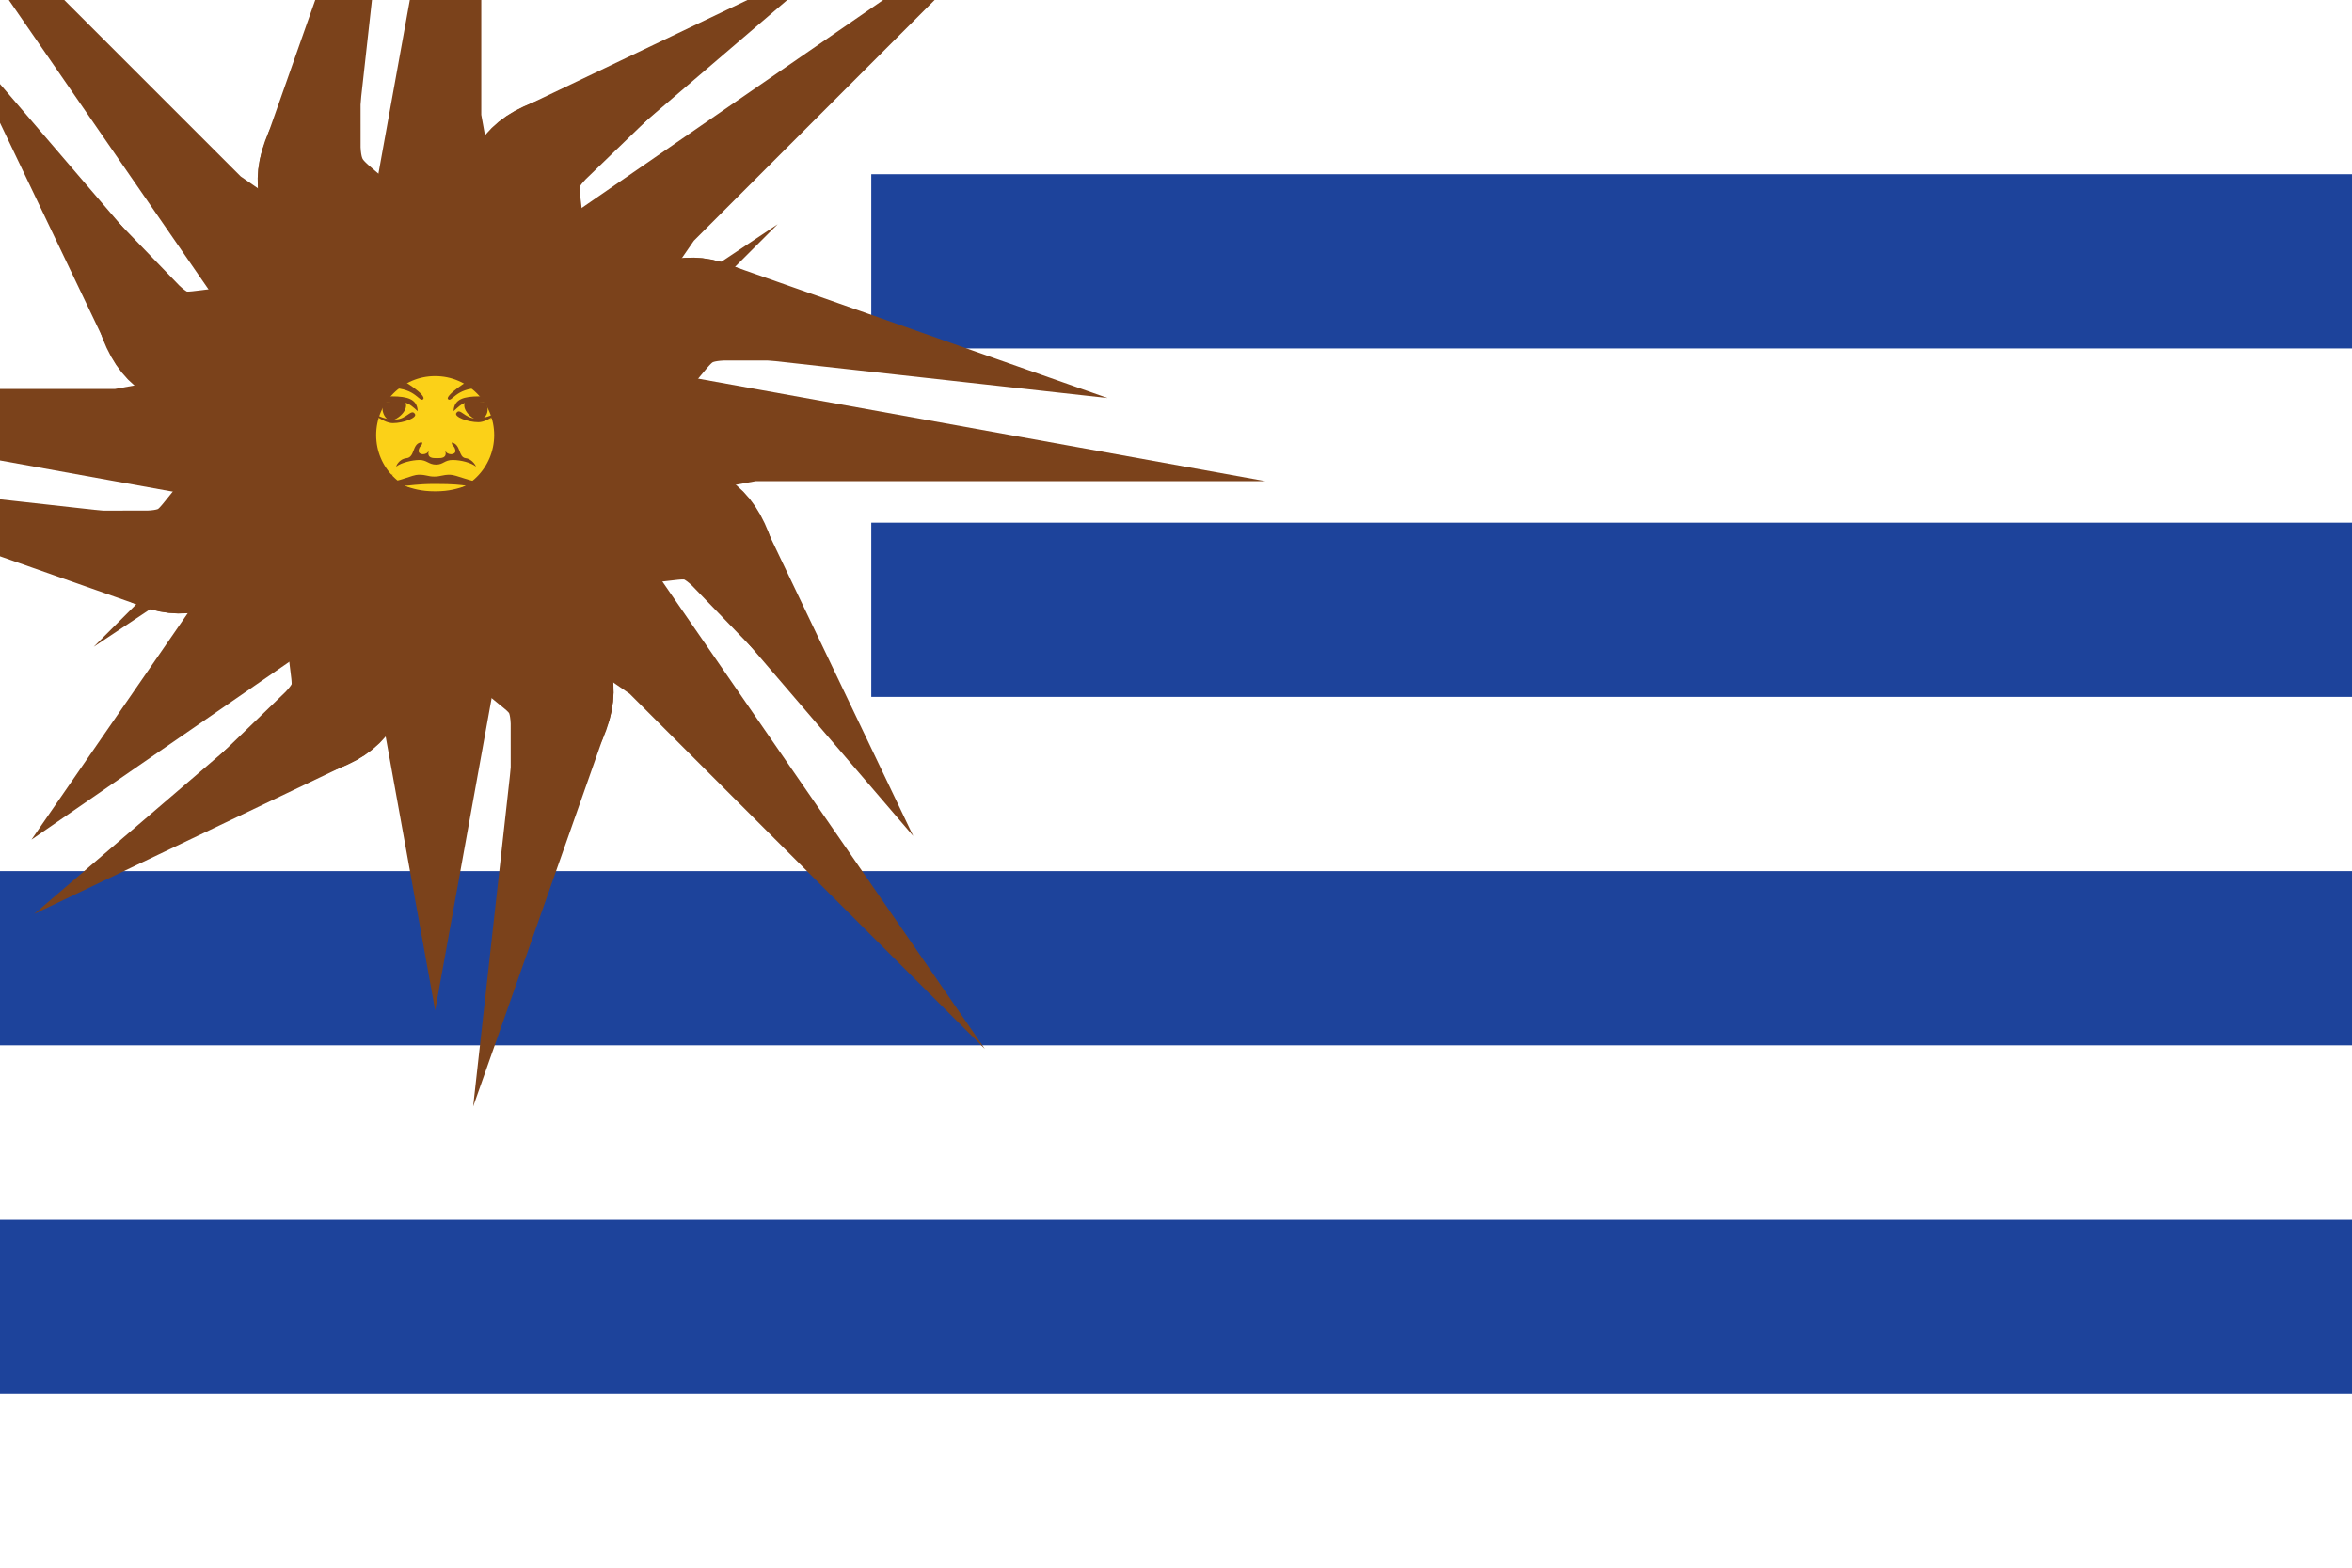
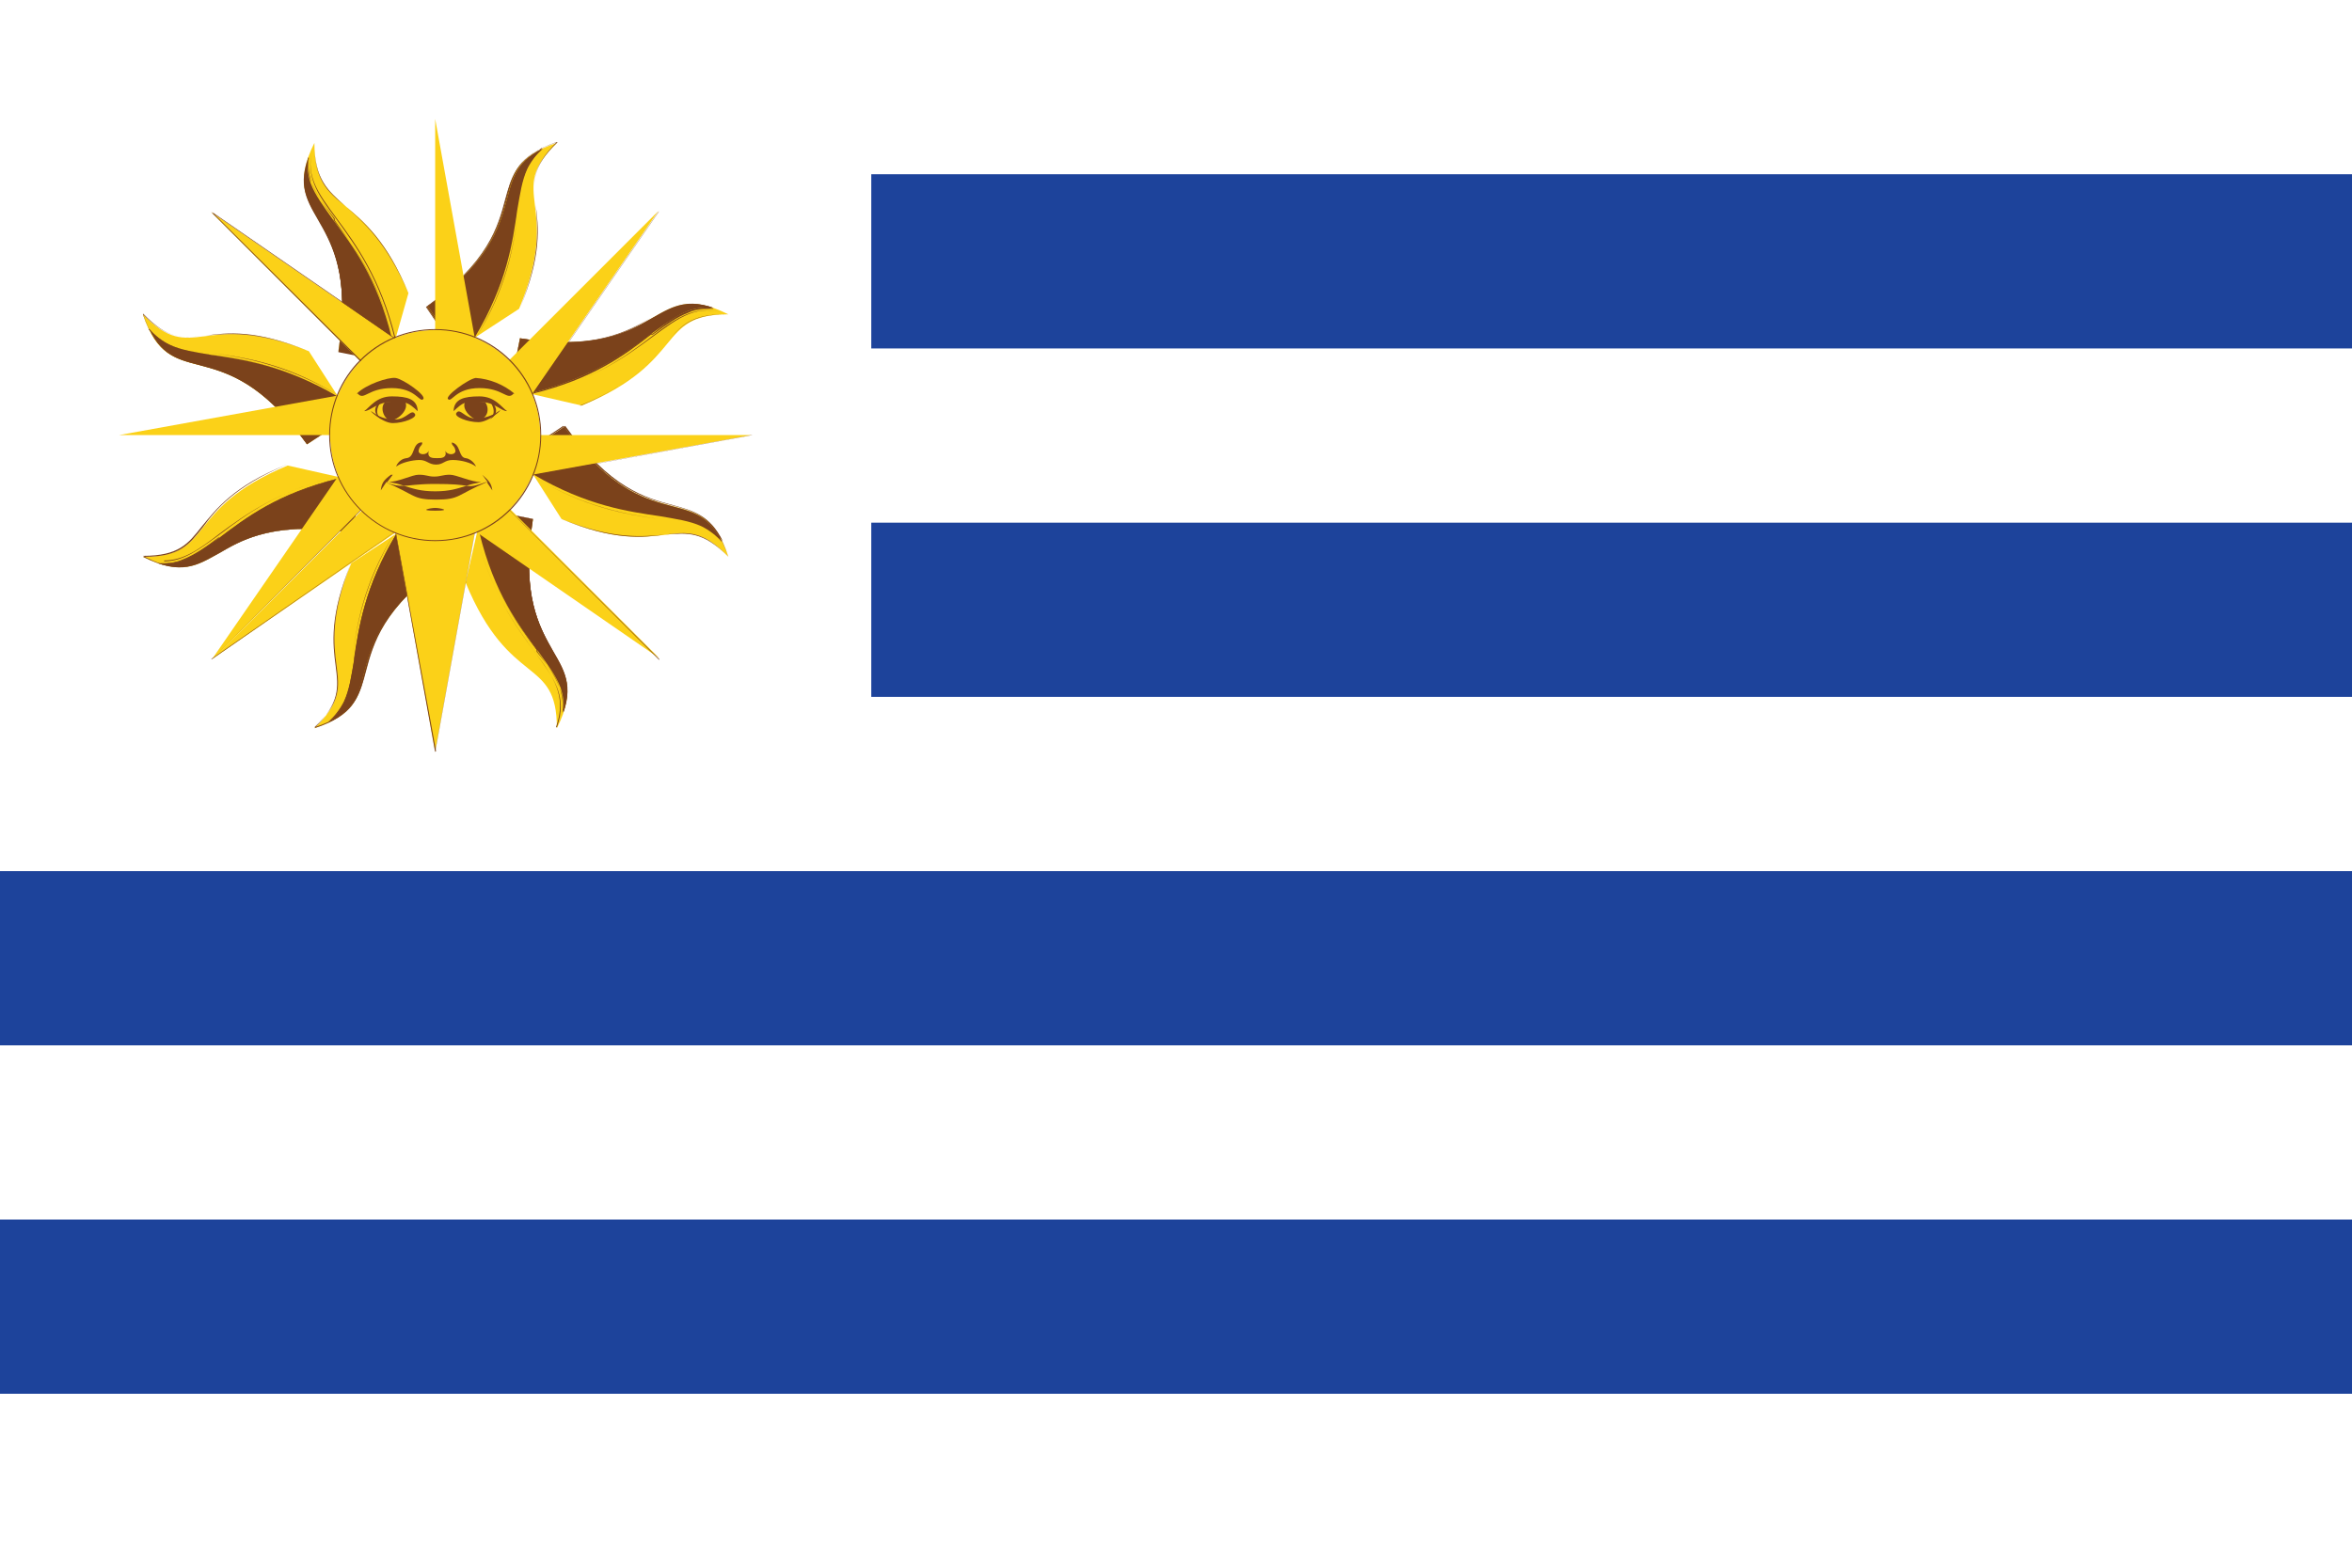
<svg xmlns="http://www.w3.org/2000/svg" id="Layer_2" data-name="Layer 2" viewBox="0 0 25.51 17.01">
  <defs>
    <style>
-       .cls-1, .cls-2, .cls-3, .cls-4, .cls-5, .cls-6, .cls-7, .cls-8, .cls-9, .cls-10, .cls-11, .cls-12, .cls-13, .cls-14, .cls-15, .cls-16, .cls-17, .cls-18, .cls-19, .cls-20, .cls-21 {
-         stroke: #7b421b;
-       }
- 
-       .cls-1, .cls-2, .cls-4, .cls-5, .cls-6, .cls-9, .cls-12, .cls-13, .cls-14, .cls-15, .cls-21 {
-         fill: #fbd118;
-       }
- 
-       .cls-1, .cls-4, .cls-7, .cls-9, .cls-11, .cls-12, .cls-19, .cls-20, .cls-21 {
-         stroke-linecap: square;
-       }
- 
-       .cls-1, .cls-7, .cls-8 {
-         stroke-miterlimit: 77.01;
+       .cls-1 {
+         fill: #fff;
      }

      .cls-2 {
-         stroke-miterlimit: 77;
+         fill: #1d439b;
      }

-       .cls-3, .cls-8, .cls-16, .cls-17, .cls-18 {
-         fill: none;
+       .cls-3 {
+         fill: #fbd118;
      }

-       .cls-3, .cls-11, .cls-12 {
-         stroke-miterlimit: 76.99;
-       }
- 
-       .cls-4, .cls-16, .cls-20 {
-         stroke-miterlimit: 77;
-       }
- 
-       .cls-22 {
-         fill: #fff;
-       }
- 
-       .cls-5 {
-         stroke-miterlimit: 77;
-       }
- 
-       .cls-6 {
-         stroke-miterlimit: 77;
-       }
- 
-       .cls-7, .cls-10, .cls-11, .cls-23, .cls-19, .cls-20 {
+       .cls-4 {
        fill: #7b421b;
-       }
- 
-       .cls-24 {
-         fill: #1d439b;
-       }
- 
-       .cls-9, .cls-18, .cls-19 {
-         stroke-miterlimit: 77;
-       }
- 
-       .cls-10, .cls-15, .cls-17, .cls-21 {
-         stroke-miterlimit: 75.59;
-       }
- 
-       .cls-13 {
-         stroke-miterlimit: 15.12;
-       }
- 
-       .cls-14 {
-         stroke-miterlimit: 77;
      }
    </style>
  </defs>
  <g id="Layer_1-2" data-name="Layer 1">
    <g>
-       <path class="cls-22" d="M0,0h25.51v17.01H0V0Z" />
-       <path class="cls-24" d="M9.45,1.89h16.06v1.89H9.45v-1.89ZM9.45,5.67h16.06v1.89H9.45v-1.89ZM0,9.45h25.51v1.89H0v-1.89ZM0,13.23h25.51v1.89H0v-1.89Z" />
+       <path class="cls-1" d="M0,0h25.51v17.01H0V0Z" />
+       <path class="cls-2" d="M9.45,1.89h16.06v1.89H9.45v-1.89ZM9.45,5.67h16.06v1.89H9.45v-1.89ZM0,9.45h25.51v1.89H0v-1.89ZM0,13.23h25.51v1.89H0v-1.89Z" />
      <g>
        <g>
          <g>
-             <path class="cls-21" d="M4.51,5.65l.31.47c-1.29.93-.5,1.48-1.41,1.78.57-.55-.07-.64.4-1.79" />
-             <g>
-               <g>
-                 <path class="cls-4" d="M3.92,5.23l-.11.55c-1.57-.25-1.4.69-2.26.26.79,0,.42-.51,1.57-.99" />
-                 <path id="A" class="cls-20" d="M3.92,5.23l-.25-.04h0c-.66.17-1.02.44-1.3.65-.14.1-.26.19-.39.24-.09.03-.18.04-.27.03.68.24.64-.56,2.1-.33l.11-.55Z" />
-               </g>
-               <path id="B" class="cls-16" d="M3.67,5.16c-1.33.32-1.45,1.11-2.11.88" />
-             </g>
-             <path class="cls-15" d="M4.72,4.72l-.44-.44-1.98,2.87,2.87-1.98-.44-.44-2.43,2.43" />
-             <g>
-               <g>
-                 <path class="cls-1" d="M3.8,4.51l-.47.31c-.93-1.29-1.48-.5-1.78-1.41.55.57.64-.07,1.8.4" />
-                 <path id="A-2" data-name="A" class="cls-7" d="M3.8,4.51l-.14-.21h0c-.58-.34-1.03-.4-1.37-.45-.17-.03-.32-.05-.45-.11-.08-.04-.16-.1-.22-.17.31.65.85.05,1.71,1.25l.47-.31Z" />
-               </g>
-               <path id="B-2" data-name="B" class="cls-8" d="M3.67,4.29c-1.17-.71-1.81-.24-2.11-.88" />
-             </g>
-             <g>
-               <path id="C" class="cls-6" d="M4.72,4.72v-.62l-3.43.62,3.43.62-3.43-.62h3.43Z" />
-               <path id="D" class="cls-23" d="M4.72,4.72v.62l-3.43-.62,3.43.62v-.62Z" />
-             </g>
-             <g>
-               <g>
-                 <path class="cls-4" d="M4.22,3.92l-.55-.11c.25-1.57-.69-1.4-.26-2.26,0,.79.54.48,1.02,1.63" />
-                 <path id="A-3" data-name="A" class="cls-20" d="M4.22,3.92l.04-.25h-.01c-.16-.66-.43-1.01-.64-1.29-.1-.14-.19-.26-.24-.39-.03-.09-.04-.18-.03-.27-.24.68.56.64.33,2.1l.55.11Z" />
-               </g>
-               <path id="B-3" data-name="B" class="cls-16" d="M4.29,3.67c-.32-1.33-1.11-1.45-.88-2.11" />
-             </g>
-             <g>
-               <path id="C-2" data-name="C" class="cls-14" d="M4.72,4.72l.44-.44-2.87-1.98,1.98,2.87-1.98-2.87,2.43,2.43Z" />
-               <path id="D-2" data-name="D" class="cls-23" d="M4.72,4.72l-.44.44-1.98-2.87,1.98,2.87.44-.44Z" />
-             </g>
-             <g>
-               <g>
-                 <path class="cls-9" d="M4.94,3.8l-.31-.47c1.29-.93.5-1.48,1.41-1.78-.57.55.07.64-.41,1.8" />
-                 <path id="A-4" data-name="A" class="cls-19" d="M4.94,3.8l.21-.14h0c.35-.59.41-1.03.46-1.38.03-.17.05-.32.11-.45.04-.08.1-.16.17-.22-.65.31-.05.85-1.25,1.71l.31.47Z" />
-               </g>
-               <path id="B-4" data-name="B" class="cls-18" d="M5.16,3.67c.71-1.17.24-1.81.88-2.11" />
-             </g>
-             <g>
-               <path id="C-3" data-name="C" class="cls-2" d="M4.72,4.72h.62l-.62-3.43-.62,3.43.62-3.43v3.43Z" />
-               <path id="D-3" data-name="D" class="cls-23" d="M4.72,4.72h-.62l.62-3.43-.62,3.43h.62Z" />
-             </g>
-             <g>
-               <g>
-                 <path class="cls-9" d="M5.53,4.22l.11-.55c1.57.25,1.4-.69,2.26-.26-.79,0-.44.51-1.59.99" />
-                 <path id="A-5" data-name="A" class="cls-19" d="M5.53,4.22l.25.04h0c.66-.17,1.02-.44,1.3-.65.14-.1.26-.19.39-.24.09-.03.18-.04.27-.03-.68-.24-.64.56-2.1.33l-.11.55Z" />
-               </g>
-               <path id="B-5" data-name="B" class="cls-18" d="M5.78,4.29c1.33-.33,1.45-1.11,2.11-.88" />
-             </g>
-             <g>
-               <path id="C-4" data-name="C" class="cls-5" d="M4.72,4.72l.44.44,1.98-2.87-2.87,1.98,2.87-1.98-2.43,2.43Z" />
-               <path id="D-4" data-name="D" class="cls-23" d="M4.72,4.72l-.44-.44,2.87-1.98-2.87,1.98.44.44Z" />
-             </g>
-             <g>
-               <g>
-                 <path class="cls-12" d="M5.65,4.94l.47-.31c.93,1.29,1.48.5,1.78,1.41-.55-.57-.66.07-1.81-.41" />
-                 <path id="A-6" data-name="A" class="cls-11" d="M5.65,4.94l.14.21h0c.58.34,1.03.4,1.37.45.17.03.32.05.45.11.08.04.16.1.22.17-.31-.65-.85-.05-1.71-1.25l-.47.31Z" />
-               </g>
-               <path id="B-6" data-name="B" class="cls-3" d="M5.78,5.16c1.17.71,1.81.24,2.11.88" />
-             </g>
-             <g>
-               <path id="C-5" data-name="C" class="cls-2" d="M4.72,4.72v.62l3.43-.62-3.43-.62,3.43.62h-3.43Z" />
-               <path id="D-5" data-name="D" class="cls-23" d="M4.72,4.72v-.62l3.43.62-3.43-.62v.62Z" />
-             </g>
-             <g>
-               <g>
-                 <path class="cls-4" d="M5.23,5.53l.55.11c-.25,1.57.69,1.4.26,2.26,0-.79-.51-.42-.99-1.58" />
-                 <path id="A-7" data-name="A" class="cls-20" d="M5.23,5.53l-.04.25h.01c.16.66.43,1.01.64,1.29.1.14.19.26.24.39.03.09.04.18.03.27.24-.68-.56-.64-.33-2.1l-.55-.11Z" />
-               </g>
-               <path id="B-7" data-name="B" class="cls-16" d="M5.16,5.78c.32,1.33,1.11,1.45.88,2.11" />
-             </g>
-             <g>
-               <path id="C-6" data-name="C" class="cls-14" d="M4.72,4.72l-.44.44,2.87,1.98-1.98-2.87,1.98,2.87-2.43-2.43Z" />
-               <path id="D-6" data-name="D" class="cls-23" d="M4.72,4.72l.44-.44,1.98,2.87-1.98-2.87-.44.44Z" />
+             <g>
+               <path class="cls-3" d="M4.51,5.65l.31.47c-1.29.93-.5,1.48-1.41,1.78.57-.55-.07-.64.4-1.79" />
+               <path class="cls-4" d="M3.41,7.9c.28-.28.26-.44.23-.68-.03-.23-.07-.54.17-1.12-.23.58-.19.89-.16,1.12.03.24.05.4-.24.67.43-.14.48-.34.55-.6.08-.3.18-.68.86-1.17l-.31-.47h0s0,0,0,0l.31.47c-.68.49-.78.87-.86,1.18-.07.27-.12.46-.55.6Z" />
+             </g>
+             <g>
+               <g>
+                 <g>
+                   <path class="cls-3" d="M3.92,5.23l-.11.55c-1.57-.25-1.4.69-2.26.26.79,0,.42-.51,1.57-.99" />
+                   <path class="cls-4" d="M1.95,6.15c-.11,0-.23-.03-.4-.12h0c.39,0,.49-.13.64-.32.15-.18.34-.44.92-.67-.57.24-.77.49-.91.68-.15.19-.25.32-.63.32h-.02c.4.2.58.1.82-.04.27-.16.61-.35,1.44-.22l.11-.55h0s-.11.55-.11.55c-.83-.13-1.17.07-1.44.22-.14.08-.26.15-.42.15Z" />
+                 </g>
+                 <g id="A">
+                   <path class="cls-4" d="M3.92,5.23l-.25-.04h0c-.66.17-1.02.44-1.3.65-.14.1-.26.19-.39.24-.09.03-.18.04-.27.03.68.24.64-.56,2.1-.33l.11-.55Z" />
+                   <path class="cls-4" d="M1.95,6.15c-.07,0-.15-.01-.24-.04.09,0,.18,0,.27-.04.13-.05.26-.14.39-.24h.02c.28-.22.63-.48,1.28-.64h0s.25.04.25.04l-.11.55c-.83-.13-1.17.07-1.44.22-.14.08-.26.15-.42.15ZM1.72,6.11c.29.1.45,0,.66-.11.27-.16.61-.35,1.44-.22l.11-.55-.25-.04h0c-.65.17-1,.43-1.28.64h-.02c-.13.11-.26.2-.39.25-.09.03-.18.04-.27.03Z" />
+                 </g>
+               </g>
+               <g id="B">
+                 <path class="cls-4" d="M1.78,6.08c-.07,0-.15-.01-.23-.04.08.03.16.04.23.04.21,0,.38-.12.6-.29.27-.2.64-.47,1.29-.63h0c-.65.16-1,.42-1.29.64-.22.16-.39.29-.6.29Z" />
+               </g>
+             </g>
+             <g>
+               <path class="cls-3" d="M4.72,4.72l-.44-.44-1.98,2.87,2.87-1.98-.44-.44-2.43,2.43" />
+               <path class="cls-4" d="M2.3,7.15l1.98-2.87.44.44h0s.44.44.44.44l-2.87,1.99ZM4.28,4.28l-1.98,2.87h0l2.42-2.43-.44-.44ZM4.72,4.73l-2.42,2.42,2.86-1.99-.44-.44Z" />
+             </g>
+             <g>
+               <g>
+                 <g>
+                   <path class="cls-3" d="M3.8,4.51l-.47.31c-.93-1.29-1.48-.5-1.78-1.41.55.57.64-.07,1.8.4" />
+                   <path class="cls-4" d="M3.33,4.82c-.49-.68-.87-.78-1.17-.86-.27-.07-.46-.12-.61-.55.28.28.44.26.68.23.23-.03.54-.07,1.12.17-.57-.23-.89-.19-1.12-.17-.25.03-.4.05-.68-.24.14.43.34.48.61.55.3.08.68.18,1.17.86l.47-.31h0s0,0,0,0l-.47.31Z" />
+                 </g>
+                 <g id="A-2" data-name="A">
+                   <path class="cls-4" d="M3.8,4.51l-.14-.21h0c-.58-.34-1.03-.4-1.37-.45-.17-.03-.32-.05-.45-.11-.08-.04-.16-.1-.22-.17.31.65.85.05,1.71,1.25l.47-.31Z" />
+                   <path class="cls-4" d="M3.33,4.82c-.49-.68-.87-.78-1.17-.86-.23-.06-.41-.11-.54-.39.06.07.13.13.22.17.12.06.26.08.45.11h.02c.35.05.78.12,1.35.46h0s.14.2.14.2h0s-.47.31-.47.31ZM1.62,3.57c.14.28.32.33.54.39.3.08.68.18,1.17.86l.46-.31-.14-.21h0c-.57-.33-1-.4-1.35-.45h-.02c-.18-.03-.32-.05-.45-.11-.08-.04-.16-.1-.22-.17Z" />
+                 </g>
+               </g>
+               <g id="B-2" data-name="B">
+                 <path class="cls-4" d="M3.67,4.29c-.57-.35-1.01-.41-1.36-.46-.36-.05-.6-.09-.76-.41.16.32.4.36.76.41.33.05.79.12,1.36.46h0Z" />
+               </g>
+             </g>
+             <g>
+               <g id="C">
+                 <path class="cls-3" d="M4.72,4.72v-.62l-3.43.62,3.43.62-3.43-.62h3.43Z" />
+                 <path class="cls-4" d="M4.72,5.35l-3.43-.62,3.43-.63v.63s-3.43,0-3.43,0l3.43.62ZM4.72,4.1l-3.43.63h3.43v-.63Z" />
+               </g>
+               <g id="D">
+                 <path class="cls-4" d="M4.72,4.72v.62l-3.43-.62,3.43.62v-.62Z" />
+               </g>
+             </g>
+             <g>
+               <g>
+                 <g>
+                   <path class="cls-3" d="M4.22,3.92l-.55-.11c.25-1.57-.69-1.4-.26-2.26,0,.79.54.48,1.02,1.63" />
+                   <path class="cls-4" d="M4.22,3.92h0l-.55-.11c.13-.83-.07-1.17-.22-1.44-.14-.24-.24-.42-.04-.82,0,.4.13.52.34.69.2.17.45.38.68.94-.24-.56-.49-.77-.68-.94s-.34-.29-.34-.69c-.2.4-.1.58.04.82.16.27.36.61.22,1.44l.55.11h0Z" />
+                 </g>
+                 <g id="A-3" data-name="A">
+                   <path class="cls-4" d="M4.22,3.92l.04-.25h-.01c-.16-.66-.43-1.01-.64-1.29-.1-.14-.19-.26-.24-.39-.03-.09-.04-.18-.03-.27-.24.68.56.64.33,2.1l.55.11Z" />
+                   <path class="cls-4" d="M4.22,3.92h0l-.55-.11c.13-.83-.07-1.17-.22-1.44-.12-.2-.21-.36-.11-.66,0,.09,0,.19.04.27.05.13.13.24.24.39v.02c.22.28.48.63.64,1.28h0s-.04.25-.04.25ZM3.34,1.71c-.1.29,0,.46.11.66.16.27.36.61.22,1.44l.55.11.04-.25h0c-.16-.64-.42-.99-.63-1.28v-.02c-.12-.15-.21-.27-.25-.39-.03-.09-.04-.18-.03-.27Z" />
+                 </g>
+               </g>
+               <g id="B-3" data-name="B">
+                 <path class="cls-4" d="M4.28,3.67c-.16-.65-.42-1-.63-1.29-.22-.29-.36-.49-.24-.83-.12.34.03.53.25.83.2.27.47.64.63,1.29h0Z" />
+               </g>
+             </g>
+             <g>
+               <g id="C-2" data-name="C">
+                 <path class="cls-3" d="M4.72,4.72l.44-.44-2.87-1.98,1.98,2.87-1.98-2.87,2.43,2.43Z" />
+                 <path class="cls-4" d="M4.28,5.16l-1.99-2.86,2.87,1.98-.44.45h0s-2.43-2.43-2.43-2.43l1.99,2.86ZM2.3,2.3l2.43,2.42.44-.44-2.87-1.98Z" />
+               </g>
+               <g id="D-2" data-name="D">
+                 <path class="cls-4" d="M4.72,4.72l-.44.44-1.98-2.87,1.98,2.87.44-.44Z" />
+               </g>
+             </g>
+             <g>
+               <g>
+                 <g>
+                   <path class="cls-3" d="M4.94,3.8l-.31-.47c1.29-.93.5-1.48,1.41-1.78-.57.55.07.64-.41,1.8" />
+                   <path class="cls-4" d="M4.94,3.8h0s-.31-.47-.31-.47c.68-.49.78-.87.86-1.18.07-.27.12-.46.55-.61-.28.28-.26.44-.23.68.03.23.07.55-.17,1.12.23-.57.19-.89.17-1.12-.03-.24-.05-.4.24-.68-.43.14-.48.34-.55.61-.08.3-.18.68-.86,1.17l.31.47h0Z" />
+                 </g>
+                 <g id="A-4" data-name="A">
+                   <path class="cls-4" d="M4.94,3.8l.21-.14h0c.35-.59.41-1.03.46-1.38.03-.17.05-.32.11-.45.04-.08.1-.16.17-.22-.65.31-.05.85-1.25,1.71l.31.47Z" />
+                   <path class="cls-4" d="M4.94,3.8h0s-.31-.47-.31-.47c.68-.49.78-.87.86-1.17.06-.23.11-.41.39-.54-.07.06-.13.13-.17.22-.06.13-.08.28-.11.45v.03c-.06.35-.12.78-.46,1.34h0s-.21.15-.21.15ZM5.87,1.62c-.28.14-.33.32-.39.54-.08.3-.18.68-.86,1.17l.31.46.21-.14h0c.34-.57.41-1,.46-1.35v-.03c.03-.16.05-.32.11-.45.04-.08.1-.16.17-.22Z" />
+                 </g>
+               </g>
+               <g id="B-4" data-name="B">
+                 <path class="cls-4" d="M5.16,3.67h0c.35-.57.41-1.01.46-1.36.05-.36.09-.6.41-.76-.32.16-.36.4-.41.76-.05.35-.12.79-.46,1.36Z" />
+               </g>
+             </g>
+             <g>
+               <g id="C-3" data-name="C">
+                 <path class="cls-3" d="M4.72,4.72h.62l-.62-3.43-.62,3.43.62-3.43v3.43Z" />
+                 <path class="cls-4" d="M4.72,4.73h0V1.29l-.62,3.43.62-3.43.63,3.43h-.63ZM4.73,4.72h.62l-.63-3.43v3.43Z" />
+               </g>
+               <g id="D-3" data-name="D">
+                 <path class="cls-4" d="M4.72,4.72h-.62l.62-3.43-.62,3.43h.62Z" />
+               </g>
+             </g>
+             <g>
+               <g>
+                 <g>
+                   <path class="cls-3" d="M5.53,4.22l.11-.55c1.57.25,1.4-.69,2.26-.26-.79,0-.44.51-1.59.99" />
+                   <path class="cls-4" d="M6.3,4.4c.57-.24.77-.49.92-.67.16-.19.26-.32.64-.32h.02c-.41-.2-.58-.1-.82.04-.27.16-.61.36-1.44.22l-.11.55h0s.11-.55.11-.55c.83.13,1.17-.07,1.44-.22.24-.14.41-.24.82-.04h0c-.39,0-.5.13-.66.32-.15.18-.36.44-.93.67Z" />
+                 </g>
+                 <g id="A-5" data-name="A">
+                   <path class="cls-4" d="M5.53,4.22l.25.04h0c.66-.17,1.02-.44,1.3-.65.14-.1.26-.19.39-.24.09-.03.18-.04.27-.03-.68-.24-.64.56-2.1.33l-.11.55Z" />
+                   <path class="cls-4" d="M5.78,4.27l-.25-.04.11-.55c.83.13,1.17-.07,1.44-.22.2-.12.37-.21.66-.11-.09,0-.19,0-.27.04-.13.05-.24.13-.39.24h-.02c-.28.22-.63.48-1.28.64h0ZM5.53,4.22l.25.04h0c.65-.17,1-.43,1.28-.64h.02c.15-.12.27-.21.39-.25.09-.03.18-.04.27-.03-.29-.1-.45,0-.66.11-.27.16-.61.36-1.44.22l-.11.55Z" />
+                 </g>
+               </g>
+               <g id="B-5" data-name="B">
+                 <path class="cls-4" d="M5.78,4.29h0c.65-.16,1-.42,1.29-.64.29-.22.49-.36.83-.24-.34-.12-.53.03-.83.25-.27.2-.64.47-1.29.63Z" />
+               </g>
+             </g>
+             <g>
+               <g id="C-4" data-name="C">
+                 <path class="cls-3" d="M4.72,4.72l.44.44,1.98-2.87-2.87,1.98,2.87-1.98-2.43,2.43Z" />
+                 <path class="cls-4" d="M5.17,5.17l-.45-.44h0s2.42-2.43,2.42-2.43l-2.86,1.99,2.86-1.99-1.98,2.87ZM4.73,4.72l.44.44,1.98-2.87-2.42,2.43Z" />
+               </g>
+               <g id="D-4" data-name="D">
+                 <path class="cls-4" d="M4.72,4.72l-.44-.44,2.87-1.98-2.87,1.98.44.44Z" />
+               </g>
+             </g>
+             <g>
+               <g>
+                 <g>
+                   <path class="cls-3" d="M5.65,4.94l.47-.31c.93,1.29,1.48.5,1.78,1.41-.55-.57-.66.07-1.81-.41" />
+                   <path class="cls-4" d="M7.9,6.04c-.28-.28-.44-.26-.69-.24-.23.03-.55.07-1.12-.17.57.23.89.19,1.12.17.25-.03.41-.05.69.24-.14-.43-.34-.48-.61-.55-.3-.08-.68-.18-1.17-.86l-.47.31h0s0,0,0,0l.47-.31c.49.68.87.78,1.17.86.27.07.46.12.61.55Z" />
+                 </g>
+                 <g id="A-6" data-name="A">
+                   <path class="cls-4" d="M5.65,4.94l.14.21h0c.58.34,1.03.4,1.37.45.17.03.32.05.45.11.08.04.16.1.22.17-.31-.65-.85-.05-1.71-1.25l-.47.31Z" />
+                   <path class="cls-4" d="M7.83,5.87c-.06-.07-.13-.13-.22-.17-.12-.06-.26-.08-.45-.11h-.02c-.35-.05-.78-.12-1.35-.46h0s-.15-.2-.15-.2h0s.47-.31.47-.31c.49.68.87.78,1.17.86.23.06.41.11.54.39ZM5.8,5.13c.57.34,1,.41,1.35.46h.02c.18.03.32.05.45.11.08.04.16.1.22.17-.14-.28-.32-.33-.54-.39-.3-.08-.68-.18-1.17-.86l-.47.31.14.21h0Z" />
+                 </g>
+               </g>
+               <g id="B-6" data-name="B">
+                 <path class="cls-4" d="M7.9,6.04c-.16-.32-.4-.36-.76-.41-.33-.05-.79-.12-1.36-.46h0c.57.34,1.01.41,1.36.46.36.05.6.09.76.41Z" />
+               </g>
+             </g>
+             <g>
+               <g id="C-5" data-name="C">
+                 <path class="cls-3" d="M4.72,4.72v.62l3.43-.62-3.43-.62,3.43.62h-3.43Z" />
+                 <path class="cls-4" d="M4.72,5.35v-.63s3.43,0,3.43,0l-3.43-.62,3.43.62-3.43.63ZM4.73,4.73v.62l3.43-.63h-3.43Z" />
+               </g>
+               <g id="D-5" data-name="D">
+                 <path class="cls-4" d="M4.72,4.72v-.62l3.43.62-3.43-.62v.62Z" />
+               </g>
+             </g>
+             <g>
+               <g>
+                 <g>
+                   <path class="cls-3" d="M5.23,5.53l.55.11c-.25,1.57.69,1.4.26,2.26,0-.79-.51-.42-.99-1.58" />
+                   <path class="cls-4" d="M6.04,7.89c0-.4-.13-.5-.32-.66-.18-.15-.43-.35-.67-.92.24.57.49.77.67.92.19.16.32.26.32.66.2-.4.1-.58-.04-.82-.16-.27-.36-.61-.22-1.44l-.55-.11h0s.55.11.55.11c-.13.83.07,1.17.22,1.44.14.24.24.42.04.82Z" />
+                 </g>
+                 <g id="A-7" data-name="A">
+                   <path class="cls-4" d="M5.23,5.53l-.04.25h.01c.16.66.43,1.01.64,1.29.1.14.19.26.24.39.03.09.04.18.03.27.24-.68-.56-.64-.33-2.1l-.55-.11Z" />
+                   <path class="cls-4" d="M6.11,7.73c0-.09,0-.18-.04-.27-.05-.13-.14-.26-.24-.39v-.02c-.22-.28-.48-.63-.64-1.28h0s.04-.25.04-.25l.55.11c-.13.83.07,1.17.22,1.44.12.2.21.36.11.66ZM5.19,5.77c.16.65.42,1,.63,1.28v.02c.11.13.21.26.25.39.03.09.04.18.03.27.1-.29,0-.46-.11-.66-.16-.27-.36-.61-.22-1.44l-.55-.11-.04.25h0Z" />
+                 </g>
+               </g>
+               <g id="B-7" data-name="B">
+                 <path class="cls-4" d="M6.04,7.89c.12-.34-.03-.53-.25-.83-.2-.27-.47-.64-.63-1.29h0c.16.65.42,1,.63,1.29.22.29.36.49.24.83Z" />
+               </g>
+             </g>
+             <g>
+               <g id="C-6" data-name="C">
+                 <path class="cls-3" d="M4.72,4.72l-.44.44,2.87,1.98-1.98-2.87,1.98,2.87-2.43-2.43Z" />
+                 <path class="cls-4" d="M7.15,7.15l-2.87-1.98.44-.44h0s2.43,2.43,2.43,2.43l-1.99-2.86,1.99,2.86ZM4.72,4.73l-.44.44,2.87,1.98-2.43-2.42Z" />
+               </g>
+               <g id="D-6" data-name="D">
+                 <path class="cls-4" d="M4.72,4.72l.44-.44,1.98,2.87-1.98-2.87-.44.44Z" />
+               </g>
            </g>
          </g>
-           <path class="cls-10" d="M4.51,5.65l-.21.14h0c-.35.58-.41,1.03-.46,1.38-.03.17-.05.32-.11.45-.04.08-.1.16-.17.22.65-.31.05-.85,1.25-1.71l-.31-.47Z" />
          <g>
-             <path class="cls-17" d="M4.29,5.78c-.71,1.17-.24,1.81-.88,2.11" />
-             <path class="cls-15" d="M4.72,4.72h-.62l.62,3.43.62-3.43h-.62v3.43" />
+             <path class="cls-4" d="M4.51,5.65l-.21.14h0c-.35.58-.41,1.03-.46,1.38-.03.17-.05.32-.11.45-.04.08-.1.16-.17.22.65-.31.05-.85,1.25-1.71l-.31-.47Z" />
+             <path class="cls-4" d="M3.57,7.83c.07-.06.13-.13.17-.22.06-.12.08-.26.11-.45v-.02c.05-.35.12-.78.46-1.35h0s.21-.15.21-.15h0s.31.47.31.47c-.68.49-.78.87-.86,1.17-.06.23-.11.41-.39.54ZM4.51,5.65l-.21.14h0c-.34.57-.41,1.01-.46,1.35v.02c-.03.18-.05.32-.11.45-.04.08-.1.16-.17.22.28-.14.33-.32.39-.54.08-.3.18-.68.86-1.17l-.31-.46Z" />
          </g>
-         </g>
-         <g>
-           <path class="cls-23" d="M4.72,4.72h.62l-.62,3.43.62-3.43h-.62Z" />
-           <path class="cls-23" d="M4.72,4.72l.44.44-2.87,1.98,2.87-1.98-.44-.44Z" />
-         </g>
-         <circle class="cls-13" cx="4.72" cy="4.72" r="1.14" />
-         <g>
-           <path class="cls-23" d="M5.57,4.27c-.07.08-.11-.06-.37-.06s-.3.16-.34.12c-.04-.03.22-.22.3-.23.15.01.3.07.42.17M5.26,4.36c.04.05.04.13-.01.17-.01.01-.03.02-.05.03-.07,0-.21-.12-.15-.21" />
-           <path class="cls-23" d="M4.92,4.45c.01-.12.11-.15.28-.15s.24.12.3.16c-.07,0-.13-.1-.3-.1s-.17,0-.28.1M4.95,4.48c.04-.06.09.06.21.06.09,0,.18-.03.25-.08.07-.05-.1.12-.22.12s-.27-.06-.24-.1M4.14,4.35c-.05.02-.13.12,0,.2-.1-.07-.02-.18,0-.2" />
-           <path class="cls-23" d="M5.31,4.35s.1.12,0,.2c.13-.07.05-.18,0-.2M4.56,4.8c-.09.02-.06.16-.15.17s-.12.1-.11.09c.05-.04.17-.07.25-.07s.1.05.18.05.09-.05.18-.05.2.03.25.07c.01.01-.03-.08-.11-.09s-.05-.15-.15-.17c0,.04.03.03.04.09,0,.05-.09.05-.11,0,.02.08-.04.08-.09.08s-.11,0-.09-.08c-.02.05-.11.05-.11,0,.01-.06.04-.05.04-.09h0ZM4.24,5.15c-.08.06-.1.09-.11.17.02-.03.04-.06.06-.09h-.01s.02,0,.02,0l.06-.08Z" />
-           <path class="cls-23" d="M4.18,5.23h0s.03,0,.04,0h-.04ZM4.22,5.23c.06.01.11.02.16.04.06,0,.14-.02.34-.02s.28.01.34.02c.05-.02.11-.03.16-.04-.11,0-.27-.08-.34-.08-.08,0-.1.02-.17.02s-.08-.02-.17-.02c-.07,0-.22.08-.34.08M5.23,5.23s.03,0,.04,0h0s-.04,0-.04,0Z" />
-           <path class="cls-23" d="M5.27,5.23h.02s-.01,0-.01,0c.02.03.04.06.06.09-.01-.07-.03-.1-.11-.17l.06.08Z" />
-           <path class="cls-23" d="M5.27,5.23c-.11.04-.15.05-.21.04-.1.03-.18.06-.34.06s-.24-.03-.34-.06c-.06,0-.1,0-.2-.04.33.14.29.19.55.19s.22-.05.55-.19M4.18,5.23s-.01,0-.02,0h.02ZM5.27,5.23h.02s-.01,0-.02,0h0ZM3.88,4.27c.07.08.11-.06.37-.06s.3.16.34.12-.22-.22-.3-.23-.32.07-.42.17M4.18,4.36c-.07.06-.01.2.06.2s.21-.12.15-.21" />
-           <path class="cls-23" d="M4.53,4.45c-.01-.12-.11-.15-.28-.15s-.24.12-.3.16c.07,0,.14-.1.3-.1s.17,0,.28.1M4.5,4.49c-.04-.06-.09.06-.21.06s-.18-.03-.25-.08.1.12.22.12.27-.06.24-.1M4.72,5.51c-.05,0-.19.03,0,.03s.05-.03,0-.03" />
+           <g>
+             <path class="cls-4" d="M3.41,7.9c.32-.16.36-.4.41-.76.05-.35.12-.79.46-1.36h0c-.35.57-.41,1.01-.46,1.36-.05.36-.09.6-.41.76Z" />
+             <g>
+               <path class="cls-3" d="M4.72,4.72h-.62l.62,3.43.62-3.43h-.62v3.43" />
+               <path class="cls-4" d="M4.73,8.15l-.63-3.43h.62s0,0,0,0h.62s-.62,3.43-.62,3.43ZM4.1,4.73l.62,3.43v-3.43h-.62ZM4.72,4.73v3.43s.62-3.43.62-3.43h-.62Z" />
+             </g>
+           </g>
+         </g>
+         <g>
+           <path class="cls-4" d="M4.72,4.72h.62l-.62,3.43.62-3.43h-.62Z" />
+           <path class="cls-4" d="M4.72,4.72l.44.44-2.87,1.98,2.87-1.98-.44-.44Z" />
+         </g>
+         <g>
+           <circle class="cls-3" cx="4.72" cy="4.72" r="1.14" />
+           <path class="cls-4" d="M4.72,5.87c-.63,0-1.15-.51-1.15-1.15s.51-1.15,1.15-1.15,1.15.51,1.15,1.15-.51,1.15-1.15,1.15ZM4.72,3.58c-.63,0-1.14.51-1.14,1.14s.51,1.14,1.14,1.14,1.14-.51,1.14-1.14-.51-1.14-1.14-1.14Z" />
+         </g>
+         <g>
+           <path class="cls-4" d="M5.57,4.27c-.07.08-.11-.06-.37-.06s-.3.16-.34.12c-.04-.03.22-.22.3-.23.15.01.3.07.42.17M5.26,4.36c.04.05.04.13-.01.17-.01.01-.03.02-.05.03-.07,0-.21-.12-.15-.21" />
+           <path class="cls-4" d="M4.92,4.45c.01-.12.11-.15.28-.15s.24.12.3.16c-.07,0-.13-.1-.3-.1s-.17,0-.28.1M4.95,4.48c.04-.06.09.06.21.06.09,0,.18-.03.25-.08.07-.05-.1.12-.22.12s-.27-.06-.24-.1M4.14,4.35c-.05.02-.13.12,0,.2-.1-.07-.02-.18,0-.2" />
+           <path class="cls-4" d="M5.31,4.35s.1.12,0,.2c.13-.07.05-.18,0-.2M4.56,4.8c-.09.02-.06.16-.15.17s-.12.1-.11.09c.05-.04.17-.07.25-.07s.1.05.18.05.09-.05.18-.05.2.03.25.07c.01.01-.03-.08-.11-.09s-.05-.15-.15-.17c0,.04.03.03.04.09,0,.05-.09.05-.11,0,.02.08-.04.08-.09.08s-.11,0-.09-.08c-.02.05-.11.05-.11,0,.01-.06.04-.05.04-.09h0ZM4.24,5.15c-.08.06-.1.09-.11.17.02-.03.04-.06.06-.09h-.01s.02,0,.02,0l.06-.08Z" />
+           <path class="cls-4" d="M4.18,5.23h0s.03,0,.04,0h-.04ZM4.22,5.23c.06.01.11.02.16.04.06,0,.14-.02.34-.02s.28.01.34.02c.05-.02.11-.03.16-.04-.11,0-.27-.08-.34-.08-.08,0-.1.02-.17.02s-.08-.02-.17-.02c-.07,0-.22.08-.34.08M5.23,5.23s.03,0,.04,0h0s-.04,0-.04,0Z" />
+           <path class="cls-4" d="M5.27,5.23h.02s-.01,0-.01,0c.02.03.04.06.06.09-.01-.07-.03-.1-.11-.17l.06.08Z" />
+           <path class="cls-4" d="M5.27,5.23c-.11.04-.15.05-.21.04-.1.03-.18.06-.34.06s-.24-.03-.34-.06c-.06,0-.1,0-.2-.04.33.14.29.19.55.19s.22-.05.55-.19M4.18,5.23s-.01,0-.02,0h.02ZM5.27,5.23h.02s-.01,0-.02,0h0ZM3.88,4.27c.07.08.11-.06.37-.06s.3.16.34.12-.22-.22-.3-.23-.32.07-.42.17M4.18,4.36c-.07.06-.01.2.06.2s.21-.12.15-.21" />
+           <path class="cls-4" d="M4.53,4.45c-.01-.12-.11-.15-.28-.15s-.24.12-.3.16c.07,0,.14-.1.3-.1s.17,0,.28.1M4.5,4.49c-.04-.06-.09.06-.21.06s-.18-.03-.25-.08.1.12.22.12.27-.06.24-.1M4.72,5.51c-.05,0-.19.03,0,.03s.05-.03,0-.03" />
        </g>
      </g>
    </g>
  </g>
</svg>
